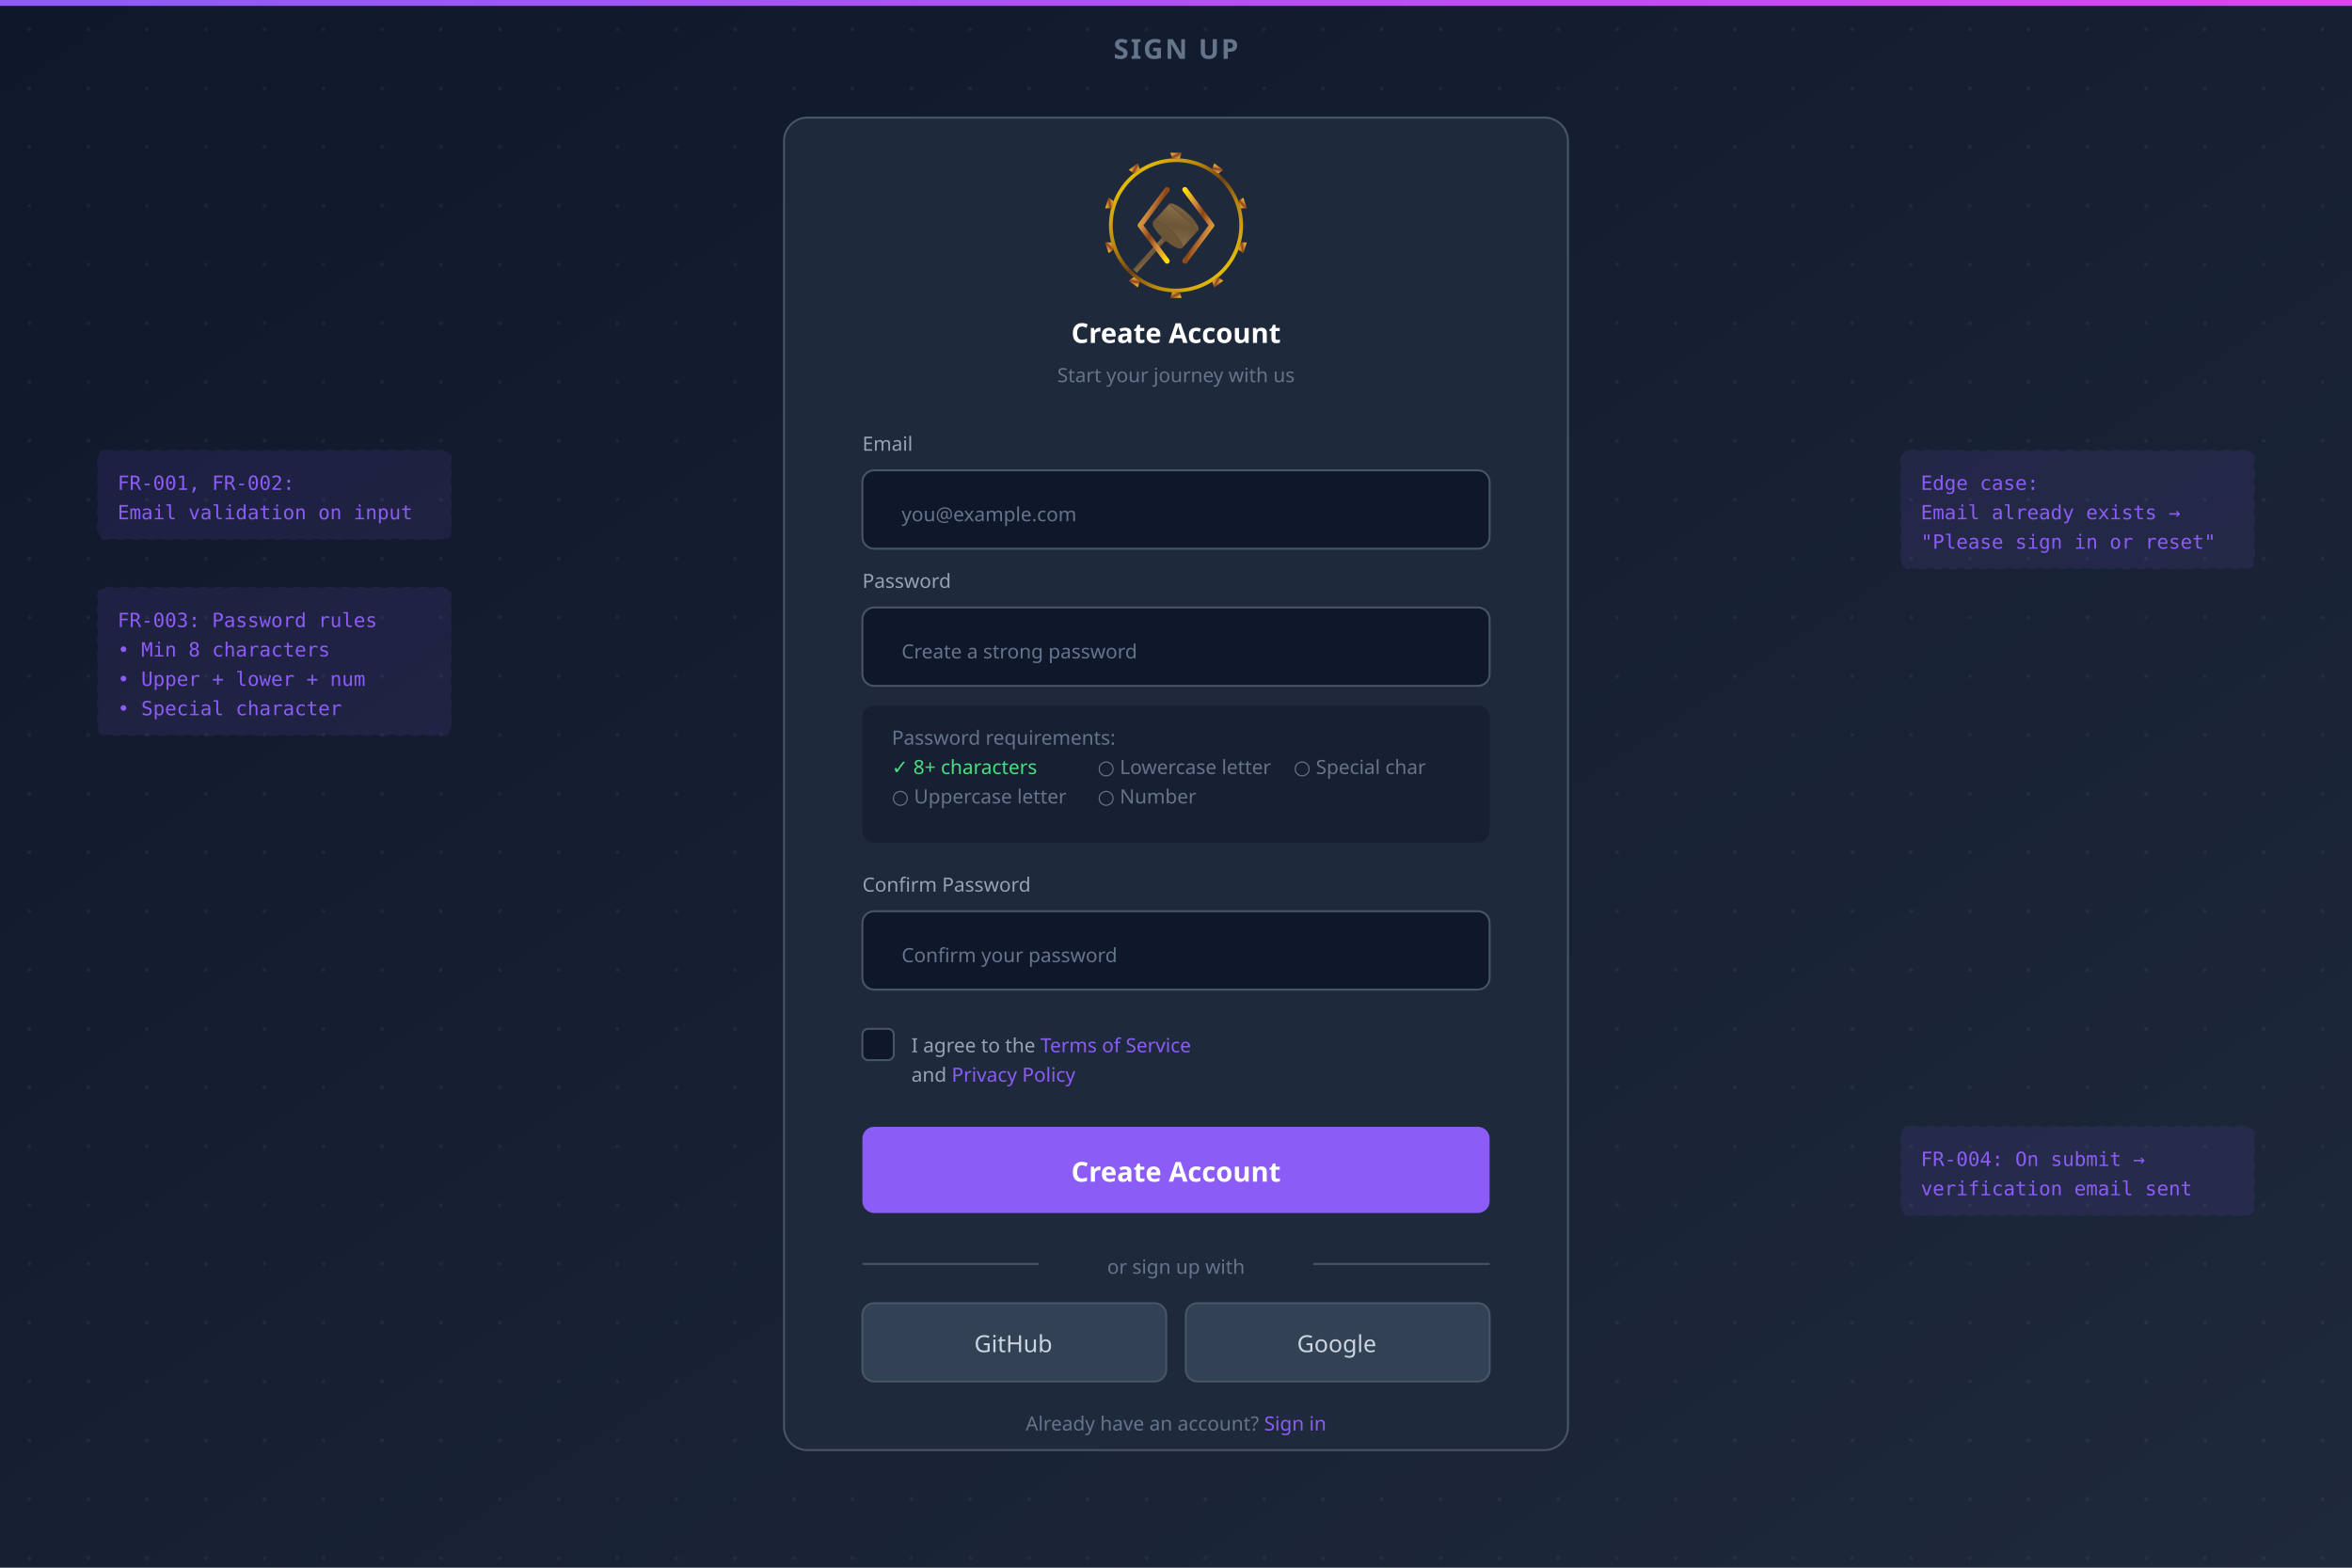
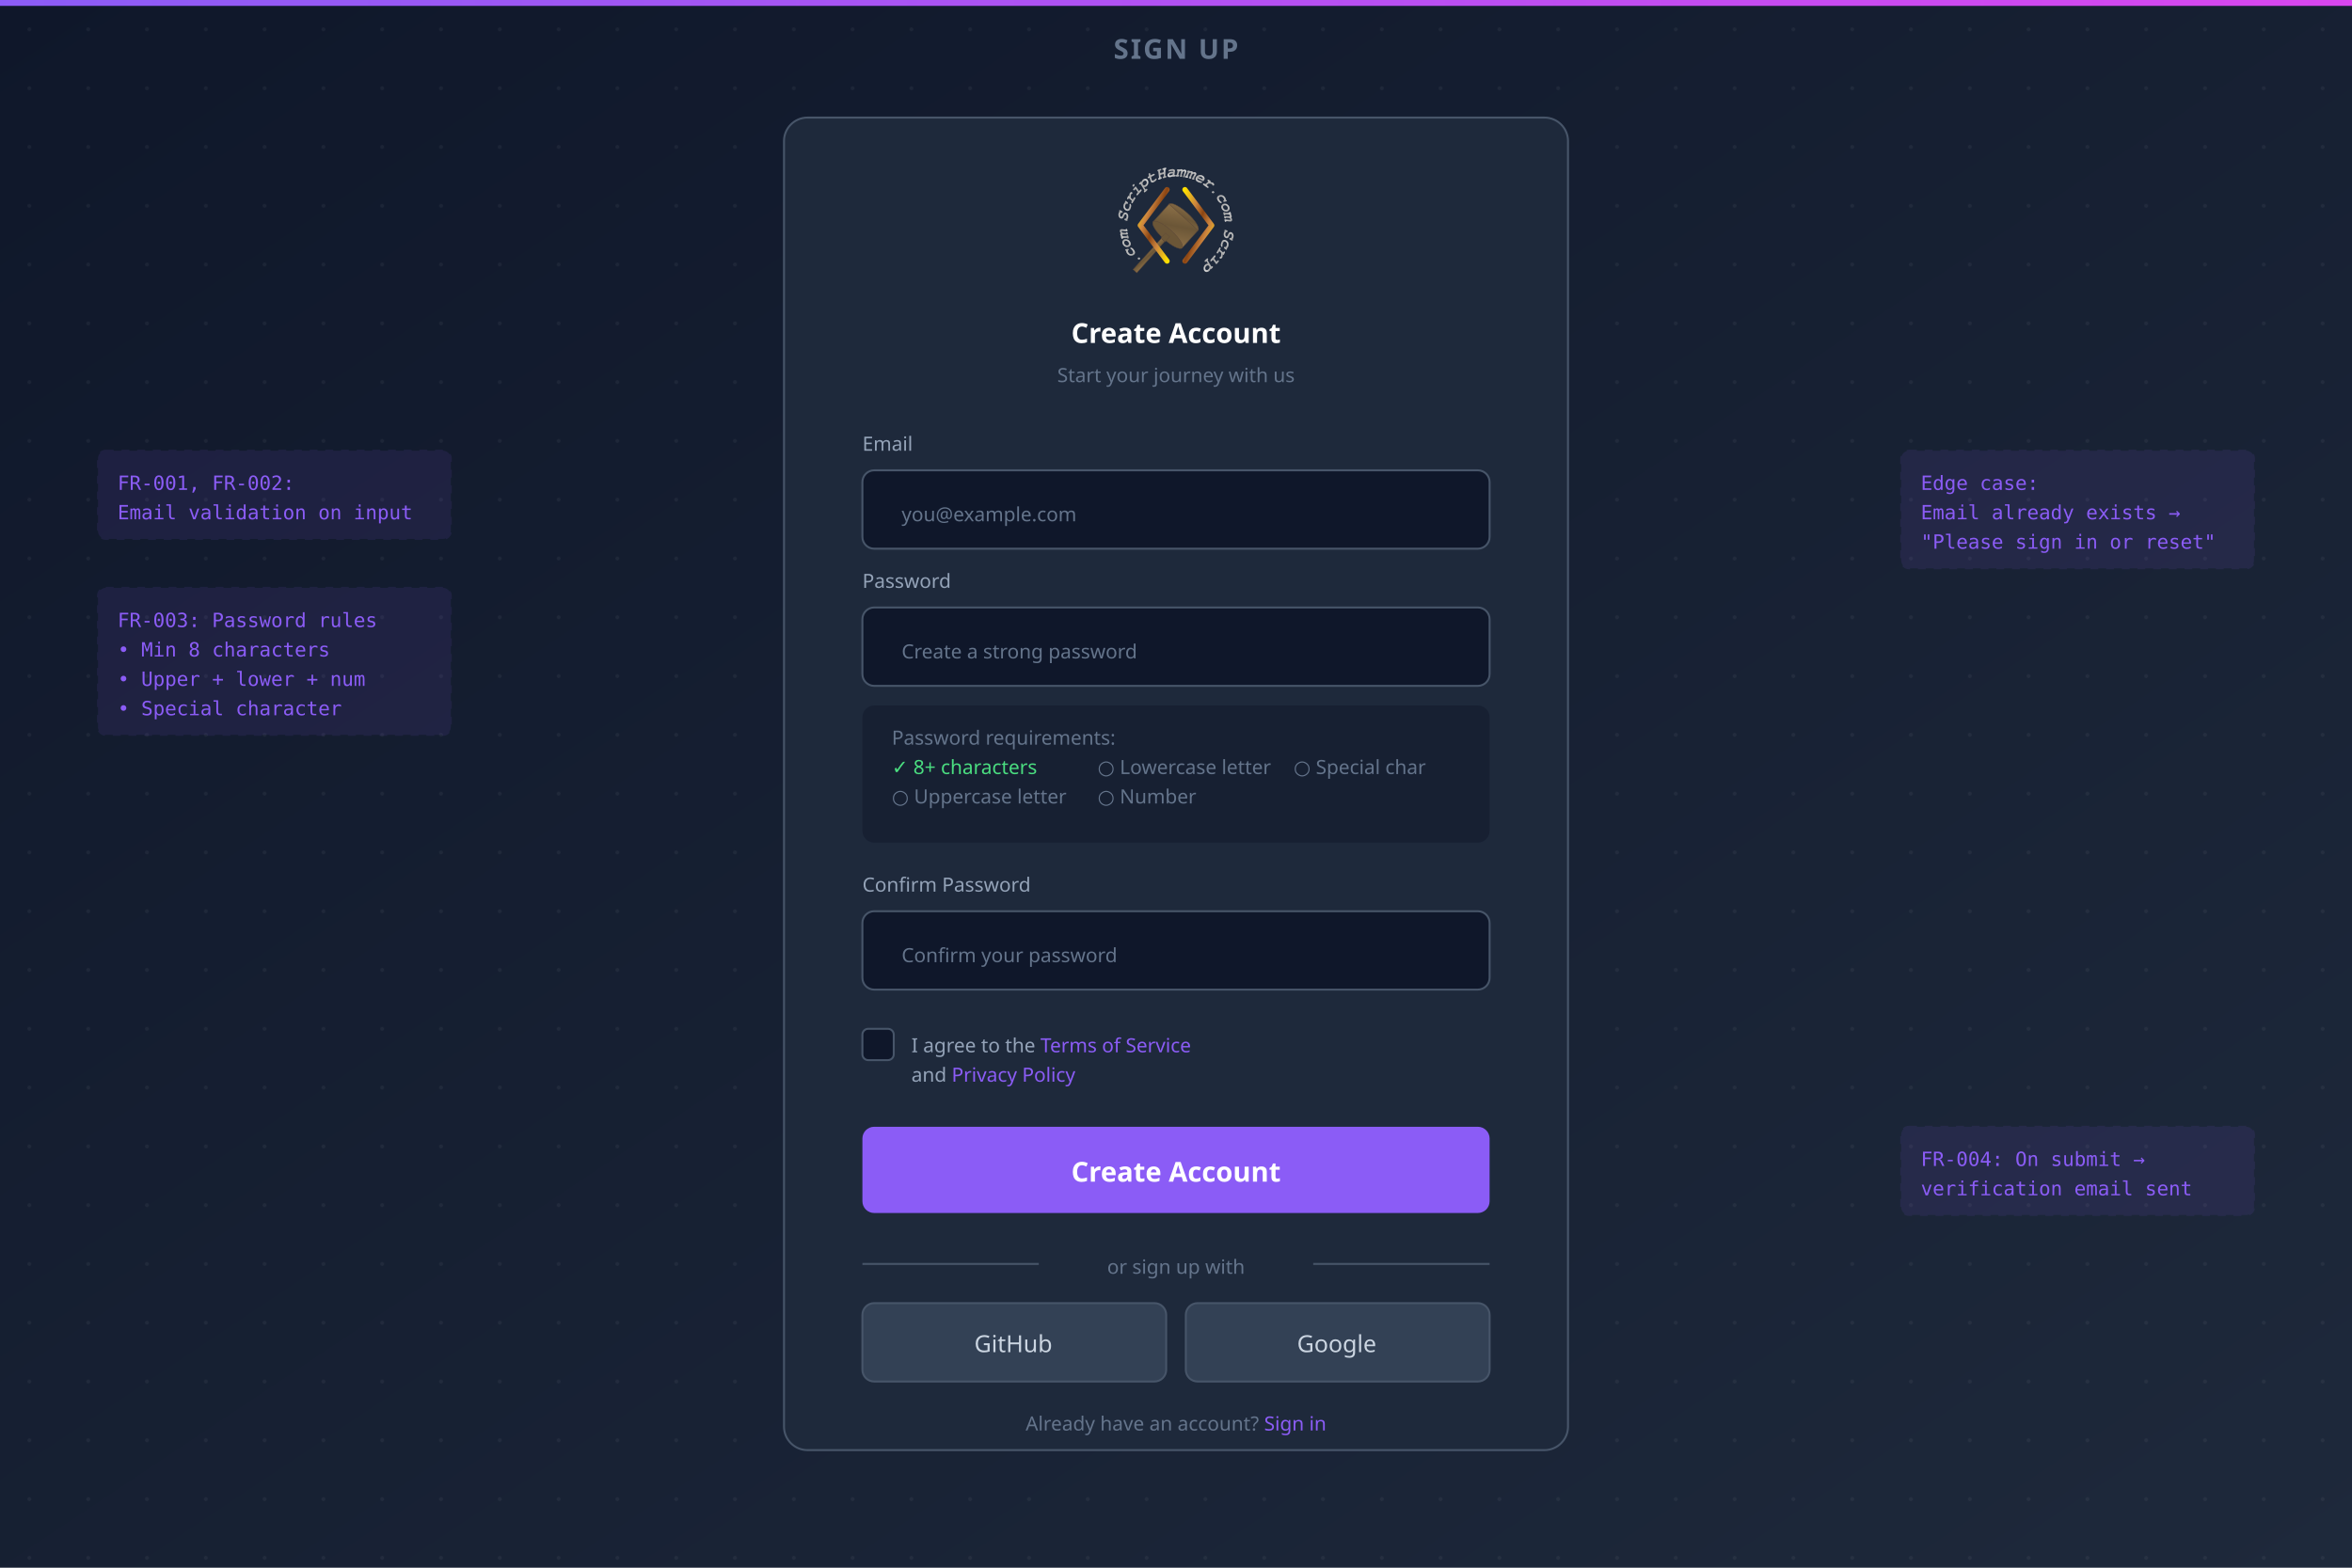
<svg xmlns="http://www.w3.org/2000/svg" viewBox="0 0 1200 800" width="1200" height="800">
  <defs>
    <linearGradient id="bgGrad" x1="0%" y1="0%" x2="100%" y2="100%">
      <stop offset="0%" style="stop-color:#0f172a" />
      <stop offset="100%" style="stop-color:#1e293b" />
    </linearGradient>
    <linearGradient id="accentGrad" x1="0%" y1="0%" x2="100%" y2="0%">
      <stop offset="0%" style="stop-color:#8b5cf6" />
      <stop offset="100%" style="stop-color:#d946ef" />
    </linearGradient>
    <linearGradient id="metalGradient" x1="0%" y1="0%" x2="100%" y2="100%">
      <stop offset="0%" style="stop-color:#FFDF00" />
      <stop offset="30%" style="stop-color:#CD853F" />
      <stop offset="50%" style="stop-color:#8B4513" />
      <stop offset="70%" style="stop-color:#CD853F" />
      <stop offset="100%" style="stop-color:#FFDF00" />
    </linearGradient>
    <linearGradient id="ringGradient" x1="0%" y1="0%" x2="100%" y2="100%">
      <stop offset="0%" style="stop-color:#FFDF00" />
      <stop offset="35%" style="stop-color:#B8860B" />
      <stop offset="50%" style="stop-color:#704214" />
      <stop offset="65%" style="stop-color:#B8860B" />
      <stop offset="100%" style="stop-color:#FFDF00" />
    </linearGradient>
    <linearGradient id="oakGradient" x1="0%" y1="0%" x2="100%" y2="100%">
      <stop offset="0%" style="stop-color:#8B6F47" />
      <stop offset="50%" style="stop-color:#6B5637" />
      <stop offset="100%" style="stop-color:#8B6F47" />
    </linearGradient>
+     <linearGradient id="silverGradient" x1="0%" y1="0%" x2="100%" y2="100%">
+       <stop offset="0%" style="stop-color:#E8E8E8" />
+       <stop offset="25%" style="stop-color:#C0C0C0" />
+       <stop offset="50%" style="stop-color:#A8A8A8" />
+       <stop offset="75%" style="stop-color:#C0C0C0" />
+       <stop offset="100%" style="stop-color:#E8E8E8" />
+     </linearGradient>
    <style>
      .heading { fill: #ffffff; font-family: system-ui, sans-serif; font-size: 14px; font-weight: bold; }
      .text-sm { fill: #94a3b8; font-family: system-ui, sans-serif; font-size: 10px; }
      .text-md { fill: #cbd5e1; font-family: system-ui, sans-serif; font-size: 12px; }
      .text-muted { fill: #64748b; font-family: system-ui, sans-serif; font-size: 10px; }
      .annotation { fill: #8b5cf6; font-family: monospace; font-size: 10px; }
      .link { fill: #8b5cf6; font-family: system-ui, sans-serif; font-size: 11px; }
      .error { fill: #f87171; font-family: system-ui, sans-serif; font-size: 10px; }
      .success { fill: #4ade80; font-family: system-ui, sans-serif; font-size: 10px; }
    </style>
  </defs>
  <rect width="1200" height="800" fill="url(#bgGrad)" />
  <g opacity="0.05">
    <pattern id="dots" width="30" height="30" patternUnits="userSpaceOnUse">
      <circle cx="15" cy="15" r="1" fill="#fff" />
    </pattern>
    <rect width="1200" height="800" fill="url(#dots)" />
  </g>
  <rect x="0" y="0" width="1200" height="3" fill="url(#accentGrad)" />
  <text x="600" y="30" text-anchor="middle" font-family="system-ui, sans-serif" font-size="14" font-weight="600" fill="#64748b" letter-spacing="1">SIGN UP</text>
  <rect x="400" y="60" width="400" height="680" rx="12" fill="#1e293b" stroke="#475569" />
  <g transform="translate(600, 115) scale(0.19)">
-     <circle cx="0" cy="0" r="175" fill="none" stroke="url(#ringGradient)" stroke-width="10" />
-     <g fill="url(#metalGradient)" stroke="#8B4513" stroke-width="0.5">
-       <path d="M -10,-179 L -15,-195 L 15,-195 L 10,-179 Z" transform="rotate(0)" />
-       <path d="M -10,-179 L -15,-195 L 15,-195 L 10,-179 Z" transform="rotate(36)" />
-       <path d="M -10,-179 L -15,-195 L 15,-195 L 10,-179 Z" transform="rotate(72)" />
-       <path d="M -10,-179 L -15,-195 L 15,-195 L 10,-179 Z" transform="rotate(108)" />
-       <path d="M -10,-179 L -15,-195 L 15,-195 L 10,-179 Z" transform="rotate(144)" />
-       <path d="M -10,-179 L -15,-195 L 15,-195 L 10,-179 Z" transform="rotate(180)" />
-       <path d="M -10,-179 L -15,-195 L 15,-195 L 10,-179 Z" transform="rotate(216)" />
-       <path d="M -10,-179 L -15,-195 L 15,-195 L 10,-179 Z" transform="rotate(252)" />
-       <path d="M -10,-179 L -15,-195 L 15,-195 L 10,-179 Z" transform="rotate(288)" />
-       <path d="M -10,-179 L -15,-195 L 15,-195 L 10,-179 Z" transform="rotate(324)" />
-     </g>
    <g transform="translate(-40, 45) rotate(42) scale(0.75)">
      <ellipse cx="0" cy="-120" rx="70" ry="20" fill="url(#oakGradient)" stroke="#5B4637" stroke-width="1.5" />
      <rect x="-70" y="-120" width="140" height="85" fill="url(#oakGradient)" stroke="#5B4637" stroke-width="1.5" />
      <ellipse cx="0" cy="-35" rx="70" ry="20" fill="#6B5637" stroke="#5B4637" stroke-width="1.5" />
      <rect x="-10" y="-35" width="20" height="25" fill="#6B5637" stroke="#5B4637" stroke-width="1" />
      <path d="M-8,-10 L-9,140 L9,140 L8,-10 Z" fill="url(#oakGradient)" stroke="#5B4637" stroke-width="1.5" />
+     </g>
+     <g transform="scale(0.36) translate(-600, -600)">
+       <g transform="translate(0,1200) scale(0.1,-0.1)" fill="url(#silverGradient)" stroke="none">
+         <path d="M5150 10288 c-124 -27 -149 -38 -166 -70 -12 -24 -14 -36 -5 -54 9 -20 18 -24 56 -24 l45 0 0 -85 c0 -79 -2 -86 -22 -94 -51 -21 -229 -63 -236 -56 -4 3 -9 43 -10 88 l-4 82 36 13 c46 17 73 64 57 98 -14 32 -51 31 -160 -2 -100 -29 -134 -58 -129 -108 2 -25 9 -33 36 -41 18 -5 32 -16 32 -25 0 -8 14 -114 30 -235 27 -201 28 -221 13 -230 -41 -25 -54 -46 -51 -82 5 -59 24 -63 138 -24 110 37 130 53 130 99 0 41 -23 63 -60 56 -27 -6 -29 -4 -34 37 -4 24 -7 64 -9 88 -2 50 -18 41 148 85 49 14 93 22 97 20 4 -3 8 -43 8 -89 0 -79 -1 -83 -24 -89 -35 -9 -56 -33 -56 -66 0 -68 17 -72 151 -40 88 22 129 51 129 91 0 30 -36 60 -64 53 l-23 -5 5 242 4 243 34 31 c37 35 43 65 18 89 -17 18 -46 19 -114 4z" />
+         <path d="M5605 10181 c-137 -37 -165 -55 -165 -106 0 -57 17 -62 135 -32 162 41 225 35 225 -23 l0 -30 -52 6 c-107 12 -240 -31 -312 -101 -98 -97 -100 -230 -4 -282 51 -27 157 -23 237 10 40 16 69 23 76 17 5 -4 48 -6 95 -3 70 5 88 10 107 29 13 13 23 19 23 14 0 -5 7 -16 16 -24 12 -12 37 -16 110 -16 87 0 97 2 119 25 34 33 32 62 -5 83 -16 9 -30 22 -30 27 0 23 61 239 71 251 6 7 30 20 54 29 49 19 90 7 81 -23 -8 -26 -96 -388 -96 -395 0 -13 111 -19 140 -7 47 20 55 86 12 105 -12 5 -22 12 -21 15 0 3 19 59 42 125 l42 120 48 24 c41 20 52 22 74 12 31 -14 33 -4 -47 -239 -35 -100 -61 -185 -58 -187 2 -2 34 -7 71 -11 59 -6 67 -5 62 9 -8 19 21 77 38 77 6 0 2 8 -9 18 l-22 17 60 138 c66 153 74 201 42 244 -45 61 -125 78 -203 43 l-43 -20 -39 35 c-33 29 -47 35 -85 35 -25 0 -59 -7 -77 -16 -21 -12 -32 -13 -35 -5 -2 7 -35 11 -92 11 -84 0 -90 -1 -109 -26 -12 -15 -21 -34 -21 -44 0 -19 30 -50 48 -50 16 0 17 3 -20 -153 -31 -134 -33 -139 -64 -152 -17 -7 -34 -18 -38 -23 -4 -7 -16 -1 -31 14 -13 13 -36 24 -50 24 -21 0 -25 4 -20 23 19 84 45 239 45 273 0 47 -25 86 -72 110 -48 25 -170 27 -253 5z m173 -316 c1 -1 -1 -16 -4 -33 -5 -27 -16 -37 -68 -62 -114 -56 -216 -59 -216 -7 0 43 62 93 131 106 36 6 147 4 157 -4z" />
+         <path d="M6870 10077 c-13 -7 -31 -25 -40 -40 -14 -27 -14 -29 14 -53 l29 -25 -58 -135 c-51 -117 -61 -134 -82 -134 -19 0 -23 -5 -23 -30 0 -17 -9 -39 -21 -51 -27 -27 -20 -32 83 -54 72 -15 81 -16 103 -1 48 32 56 83 16 102 -18 8 -16 17 34 124 44 95 59 118 87 132 41 22 91 23 109 2 11 -13 0 -42 -79 -200 -51 -101 -92 -188 -92 -193 0 -9 105 -41 136 -41 49 0 85 87 47 109 -16 9 -12 21 42 125 64 125 77 136 157 136 73 0 68 -14 -83 -271 -38 -64 -69 -121 -69 -126 0 -14 127 -53 147 -46 33 11 53 36 53 65 0 16 -6 31 -15 34 -8 4 -15 10 -15 15 0 5 37 65 82 135 66 102 82 134 85 172 8 90 -61 149 -161 139 -28 -2 -59 -8 -68 -12 -12 -5 -21 1 -32 23 -8 16 -27 37 -43 47 -29 19 -103 25 -140 12 -17 -6 -23 -5 -23 6 0 13 -17 18 -135 43 -11 2 -31 -2 -45 -9z" />
+         <path d="M3975 9874 c-30 -32 -30 -45 -8 -131 l18 -66 -25 -16 c-71 -46 -87 -88 -51 -132 l19 -24 47 23 c26 13 49 22 50 20 2 -2 24 -69 49 -149 50 -158 73 -193 134 -205 75 -15 218 57 302 153 48 55 58 87 39 122 -23 42 -44 37 -113 -28 -68 -63 -149 -111 -189 -111 -15 0 -28 8 -34 23 -22 47 -76 261 -67 264 5 2 61 30 124 61 123 61 149 86 136 135 -12 48 -43 45 -177 -18 -67 -31 -122 -55 -124 -53 -1 2 -10 32 -19 68 -10 36 -23 71 -28 78 -17 20 -57 14 -83 -14z" />
+         <path d="M7688 9741 c-107 -35 -161 -81 -204 -174 -52 -115 -19 -230 85 -296 86 -56 273 -116 322 -104 58 14 79 70 37 97 -13 8 -52 22 -88 32 -130 35 -207 79 -235 134 -17 33 -20 80 -5 80 6 0 104 -49 217 -110 114 -60 210 -110 213 -110 15 0 74 86 92 133 47 123 -29 251 -182 311 -68 27 -183 30 -252 7z m188 -117 c76 -31 135 -113 119 -164 -6 -19 -18 -15 -165 62 -87 45 -156 86 -153 91 18 29 139 36 199 11z" />
+         <path d="M3627 9466 c-70 -25 -141 -93 -177 -169 -26 -54 -29 -57 -40 -38 -11 21 -13 20 -75 -31 -34 -29 -71 -68 -81 -86 -17 -30 -17 -35 -4 -60 18 -31 60 -41 80 -18 7 9 18 16 24 16 8 0 268 -431 284 -471 2 -5 -6 -21 -17 -35 -25 -32 -27 -61 -5 -92 27 -40 59 -28 153 54 47 42 90 87 95 100 12 30 -2 72 -30 90 -19 13 -25 11 -63 -17 -24 -17 -45 -28 -48 -25 -3 3 -27 43 -53 88 l-48 83 52 6 c64 7 101 27 158 81 99 97 135 251 88 378 -24 64 -77 125 -127 146 -41 18 -116 17 -166 0z m128 -142 c88 -41 86 -199 -3 -281 -34 -32 -95 -63 -123 -63 -74 0 -137 83 -125 163 13 81 77 159 151 185 43 15 62 14 100 -4z" />
+         <path d="M8357 9392 c-27 -29 -20 -57 19 -89 l36 -29 -112 -102 c-108 -98 -113 -102 -134 -87 -11 8 -36 23 -53 32 -31 16 -35 16 -68 0 -28 -13 -35 -22 -35 -46 0 -26 17 -42 156 -146 85 -64 166 -121 179 -127 34 -15 83 6 92 40 6 26 -13 49 -112 129 l-40 32 65 60 c63 58 67 60 121 61 68 0 164 -17 201 -36 21 -11 29 -24 34 -55 10 -63 76 -85 127 -41 32 28 17 104 -31 155 -43 46 -57 51 -221 83 l-24 5 22 23 c11 12 21 25 21 28 0 8 -118 101 -147 117 -32 17 -78 13 -96 -7z" />
+         <path d="M2792 9037 l-52 -52 38 -57 38 -58 40 43 c71 75 70 71 34 127 -18 27 -35 50 -39 50 -4 0 -30 -24 -59 -53z" />
+         <path d="M2897 8810 c-97 -110 -110 -140 -77 -183 12 -15 29 -27 38 -27 9 0 40 26 68 57 29 31 55 55 57 53 23 -29 165 -219 171 -229 5 -7 -14 -38 -48 -80 -64 -78 -71 -113 -31 -151 19 -18 29 -21 44 -14 11 5 88 87 170 182 122 139 151 178 151 202 0 33 -30 70 -57 70 -10 0 -45 -30 -79 -66 l-62 -66 -69 99 c-39 54 -94 133 -123 176 -30 42 -57 77 -60 77 -3 -1 -44 -45 -93 -100z" />
+         <path d="M8695 8525 c-33 -32 -32 -65 3 -98 38 -37 102 -38 137 -2 33 32 31 60 -4 96 -39 39 -100 41 -136 4z" />
+         <path d="M2619 8467 c-62 -32 -98 -104 -103 -207 -2 -41 -4 -79 -5 -84 -1 -6 -14 3 -30 18 l-29 27 -51 -88 c-56 -97 -64 -140 -31 -173 33 -33 50 -27 98 38 l17 23 95 -81 c148 -127 136 -109 106 -168 -30 -58 -25 -89 19 -118 22 -14 28 -14 45 -3 22 15 220 353 220 375 0 45 -47 85 -83 71 -8 -3 -32 -36 -55 -74 -23 -37 -46 -74 -51 -82 -7 -11 -24 0 -80 50 l-71 63 0 107 c0 132 10 164 56 179 46 15 64 35 64 71 0 34 -39 79 -68 79 -10 0 -39 -10 -63 -23z" />
+         <path d="M9216 8236 c-104 -44 -159 -114 -160 -206 -2 -180 262 -446 349 -350 25 28 8 63 -43 89 -50 26 -94 76 -133 154 -57 112 -38 177 61 210 72 24 140 11 200 -40 49 -42 90 -121 90 -175 0 -29 -6 -41 -30 -58 -35 -25 -39 -61 -10 -90 11 -11 31 -20 44 -20 40 0 159 30 184 46 34 22 26 64 -14 84 -28 13 -32 21 -36 62 -11 104 -106 231 -213 284 -50 24 -75 29 -145 32 -72 2 -94 -1 -144 -22z" />
+         <path d="M2224 7822 c-23 -15 -35 -51 -24 -71 8 -16 4 -25 -22 -53 -17 -18 -45 -62 -62 -98 -25 -54 -31 -80 -34 -155 -5 -111 16 -176 83 -252 118 -135 298 -152 393 -37 59 72 110 251 96 341 -12 82 -70 135 -110 102 -12 -10 -14 -27 -9 -83 6 -64 4 -80 -24 -156 -39 -106 -78 -150 -133 -150 -65 0 -125 44 -163 119 -26 52 -17 153 20 215 39 66 64 81 110 66 31 -10 39 -10 56 6 11 10 19 30 19 49 0 34 -25 62 -114 128 -50 38 -63 42 -82 29z" />
+         <path d="M9534 7604 c-101 -37 -170 -140 -162 -240 6 -76 57 -172 121 -230 75 -68 143 -96 247 -101 79 -5 89 -3 140 24 121 64 157 204 89 348 -30 64 -120 154 -184 185 -64 30 -190 37 -251 14z m204 -123 c101 -52 152 -168 113 -255 -23 -53 -61 -76 -126 -76 -138 0 -258 169 -200 281 35 66 136 90 213 50z" />
+         <path d="M1768 7115 c-8 -18 -8 -31 1 -54 11 -26 10 -34 -14 -71 -34 -53 -58 -167 -49 -229 4 -25 15 -68 25 -96 50 -136 180 -201 283 -142 41 23 57 48 138 222 39 83 70 102 115 69 37 -28 56 -87 49 -157 -10 -97 -52 -157 -111 -157 -24 0 -37 -6 -45 -19 -17 -33 -12 -68 14 -89 35 -27 153 -65 182 -58 28 7 41 45 25 75 -10 17 -6 31 19 79 80 154 45 350 -76 431 -78 51 -156 53 -213 6 -16 -14 -44 -57 -62 -97 -73 -154 -84 -173 -112 -186 -101 -48 -150 185 -58 277 15 15 34 21 69 21 54 0 72 12 72 50 0 42 -28 70 -113 111 -95 46 -123 49 -139 14z" />
+         <path d="M9964 6985 c-8 -13 -13 -28 -10 -33 10 -16 -34 -22 -170 -22 -106 0 -133 3 -137 14 -18 45 -95 57 -116 17 -10 -18 7 -115 30 -173 23 -57 119 -60 119 -3 l0 25 133 0 c145 0 164 -6 192 -60 20 -39 19 -67 -2 -71 -10 -2 -108 -2 -218 1 -110 3 -202 4 -204 3 -9 -5 23 -136 38 -152 26 -30 67 -35 91 -11 11 11 20 26 20 34 0 11 15 13 68 10 182 -12 193 -14 223 -46 34 -38 45 -76 27 -94 -11 -11 -42 -10 -173 1 -88 8 -182 17 -209 21 l-49 6 6 -73 c5 -63 10 -77 32 -96 14 -13 33 -23 41 -23 27 0 54 20 54 40 0 25 5 25 172 0 182 -26 232 -13 259 67 16 49 4 110 -32 161 l-31 42 21 43 c12 24 21 48 21 53 0 28 -24 87 -46 114 -14 16 -20 30 -14 30 24 0 -10 141 -43 178 -28 30 -72 29 -93 -3z" />
+         <path d="M2268 5729 c-10 -5 -18 -19 -18 -29 0 -25 -5 -25 -177 0 -119 18 -145 19 -178 8 -56 -19 -80 -57 -80 -128 0 -50 5 -64 33 -104 l34 -46 -21 -43 c-12 -24 -21 -48 -21 -53 0 -28 24 -87 46 -114 14 -16 20 -30 14 -30 -8 0 -10 -13 -5 -42 16 -106 48 -158 96 -158 30 0 61 33 53 55 -8 19 30 25 172 25 106 0 133 -3 137 -14 18 -45 95 -57 116 -17 10 18 -7 115 -30 173 -23 57 -119 60 -119 3 l0 -25 -136 0 -136 0 -28 29 c-32 32 -48 77 -32 93 10 10 380 12 406 2 23 -9 28 13 15 77 -13 68 -31 94 -71 103 -29 7 -68 -21 -68 -48 0 -11 -15 -13 -67 -10 -183 12 -194 14 -224 46 -34 38 -45 76 -27 94 11 11 42 10 173 -1 88 -8 182 -17 209 -21 l49 -6 -6 73 c-7 78 -21 103 -67 113 -14 3 -33 1 -42 -5z" />
+         <path d="M9626 5654 c-18 -18 -20 -38 -6 -64 8 -15 3 -32 -20 -77 -80 -154 -45 -351 76 -432 78 -51 156 -53 213 -6 16 14 44 57 62 97 73 154 84 173 112 186 24 12 32 11 53 -3 67 -44 73 -189 11 -270 -11 -14 -31 -21 -73 -25 -53 -5 -60 -8 -68 -33 -17 -47 8 -76 103 -124 46 -24 94 -43 107 -43 34 0 51 39 35 79 -11 26 -10 34 14 71 34 53 58 167 49 229 -4 25 -15 69 -25 96 -50 136 -180 201 -284 142 -41 -23 -64 -60 -138 -226 -46 -101 -108 -108 -149 -14 -47 107 10 263 97 263 37 0 55 20 55 63 0 33 -26 54 -105 82 -79 29 -98 31 -119 9z" />
+         <path d="M2120 4943 c-160 -84 -165 -299 -10 -453 71 -72 134 -102 226 -108 174 -11 306 105 291 257 -8 78 -57 170 -120 227 -75 68 -143 96 -247 101 -79 5 -89 3 -140 -24z m238 -112 c107 -56 162 -186 112 -268 -65 -108 -246 -72 -313 62 -39 80 -23 169 37 206 41 25 116 25 164 0z" />
+         <path d="M9508 4900 c-54 -29 -94 -84 -126 -175 -35 -96 -46 -160 -36 -220 12 -84 70 -138 110 -104 12 10 14 27 9 83 -6 64 -4 80 24 156 39 106 78 150 133 150 65 0 125 -44 163 -119 36 -72 -1 -225 -68 -274 -22 -17 -29 -18 -62 -7 -31 10 -39 10 -56 -6 -30 -27 -25 -75 14 -110 81 -76 141 -111 163 -96 23 15 35 51 24 71 -8 16 -4 25 22 53 17 18 45 62 62 98 29 60 31 73 31 170 0 86 -4 113 -21 150 -55 116 -176 200 -288 200 -40 -1 -73 -7 -98 -20z" />
+         <path d="M9247 4348 c-19 -15 -217 -356 -217 -375 0 -44 47 -84 83 -70 8 3 32 36 55 74 23 37 46 74 51 82 7 11 24 0 80 -50 l71 -63 0 -107 c0 -132 -10 -164 -56 -179 -19 -7 -41 -18 -49 -27 -42 -42 8 -131 67 -119 92 18 145 98 152 227 2 41 4 78 5 83 1 6 14 -3 30 -18 l29 -27 51 88 c56 97 64 140 31 173 -33 33 -50 27 -98 -38 l-17 -23 -95 81 c-146 126 -135 108 -106 169 27 59 25 83 -12 111 -29 23 -33 24 -55 8z" />
+         <path d="M2595 4320 c-25 -28 -8 -63 43 -89 50 -26 94 -76 133 -154 57 -112 38 -177 -61 -210 -72 -24 -140 -11 -200 40 -49 42 -90 121 -90 175 0 29 6 41 30 58 35 25 39 61 10 90 -11 11 -31 20 -44 20 -39 0 -159 -30 -183 -46 -35 -22 -30 -61 11 -85 28 -16 34 -26 38 -64 12 -104 107 -228 215 -282 115 -56 280 -39 368 39 92 80 104 168 41 291 -88 174 -249 286 -311 217z" />
+         <path d="M8862 3753 c-11 -10 -83 -91 -161 -181 -151 -174 -164 -199 -121 -242 31 -31 50 -24 111 40 31 33 61 60 66 60 6 0 64 -77 129 -170 65 -94 121 -169 124 -168 24 10 181 201 186 224 6 33 -26 84 -54 84 -9 0 -40 -26 -68 -57 -29 -31 -55 -55 -57 -53 -23 29 -165 219 -171 229 -5 7 14 38 48 80 63 77 71 113 33 149 -28 27 -39 27 -65 5z" />
+         <path d="M3165 3575 c-33 -32 -31 -60 4 -96 39 -39 100 -41 136 -4 32 31 32 62 -2 97 -36 38 -102 40 -138 3z" />
+         <path d="M8230 3463 c-47 -42 -89 -86 -94 -99 -12 -30 2 -72 30 -90 19 -13 25 -11 63 17 24 17 45 28 48 25 3 -3 27 -43 53 -88 l48 -83 -52 -6 c-65 -8 -103 -27 -159 -84 -120 -120 -142 -308 -52 -444 103 -153 344 -102 436 93 21 43 30 55 35 43 3 -9 11 -17 16 -17 19 0 126 95 145 128 16 30 16 35 3 60 -18 31 -60 41 -80 18 -7 -9 -18 -16 -24 -16 -9 0 -270 433 -284 471 -2 5 6 21 17 35 25 32 27 61 5 92 -28 40 -61 28 -154 -55z m227 -487 c17 -19 35 -50 38 -69 21 -109 -90 -242 -202 -242 -35 0 -49 6 -75 32 -27 27 -32 41 -36 91 -5 66 15 116 64 166 76 75 155 84 211 22z" />
+       </g>
    </g>
    <g transform="translate(-60, 0)">
      <path d="M 36 -96 L -36 0 L 36 96" stroke="url(#metalGradient)" stroke-width="14" fill="none" stroke-linecap="round" stroke-linejoin="round" />
    </g>
    <g transform="translate(60, 0)">
      <path d="M -36 -96 L 36 0 L -36 96" stroke="url(#metalGradient)" stroke-width="14" fill="none" stroke-linecap="round" stroke-linejoin="round" />
    </g>
  </g>
  <text x="600" y="175" text-anchor="middle" class="heading" font-size="18">Create Account</text>
  <text x="600" y="195" text-anchor="middle" class="text-muted">Start your journey with us</text>
  <text x="440" y="230" class="text-sm">Email</text>
  <rect x="440" y="240" width="320" height="40" rx="6" fill="#0f172a" stroke="#475569" />
  <text x="460" y="266" class="text-muted">you@example.com</text>
  <text x="440" y="300" class="text-sm">Password</text>
  <rect x="440" y="310" width="320" height="40" rx="6" fill="#0f172a" stroke="#475569" />
  <text x="460" y="336" class="text-muted">Create a strong password</text>
  <rect x="440" y="360" width="320" height="70" rx="6" fill="#0f172a" opacity="0.5" />
  <text x="455" y="380" class="text-muted">Password requirements:</text>
  <text x="455" y="395" class="success">✓ 8+ characters</text>
  <text x="455" y="410" class="text-muted">○ Uppercase letter</text>
  <text x="560" y="395" class="text-muted">○ Lowercase letter</text>
  <text x="560" y="410" class="text-muted">○ Number</text>
  <text x="660" y="395" class="text-muted">○ Special char</text>
  <text x="440" y="455" class="text-sm">Confirm Password</text>
  <rect x="440" y="465" width="320" height="40" rx="6" fill="#0f172a" stroke="#475569" />
  <text x="460" y="491" class="text-muted">Confirm your password</text>
  <rect x="440" y="525" width="16" height="16" rx="3" fill="#0f172a" stroke="#475569" />
  <text x="465" y="537" class="text-sm">I agree to the <tspan fill="#8b5cf6">Terms of Service</tspan>
  </text>
  <text x="465" y="552" class="text-sm">and <tspan fill="#8b5cf6">Privacy Policy</tspan>
  </text>
  <rect x="440" y="575" width="320" height="44" rx="6" fill="#8b5cf6" />
  <text x="600" y="603" text-anchor="middle" fill="white" font-family="system-ui" font-size="14" font-weight="600">Create Account</text>
  <line x1="440" y1="645" x2="530" y2="645" stroke="#475569" />
  <text x="600" y="650" text-anchor="middle" class="text-muted">or sign up with</text>
  <line x1="670" y1="645" x2="760" y2="645" stroke="#475569" />
  <rect x="440" y="665" width="155" height="40" rx="6" fill="#334155" stroke="#475569" />
  <text x="517" y="690" text-anchor="middle" class="text-md">GitHub</text>
  <rect x="605" y="665" width="155" height="40" rx="6" fill="#334155" stroke="#475569" />
  <text x="682" y="690" text-anchor="middle" class="text-md">Google</text>
  <text x="600" y="730" text-anchor="middle" class="text-muted">Already have an account? <tspan fill="#8b5cf6">Sign in</tspan>
  </text>
  <rect x="50" y="230" width="180" height="45" rx="4" fill="#8b5cf6" opacity="0.1" stroke="#8b5cf6" stroke-dasharray="4" />
  <text x="60" y="250" class="annotation">FR-001, FR-002:</text>
  <text x="60" y="265" class="annotation">Email validation on input</text>
  <rect x="50" y="300" width="180" height="75" rx="4" fill="#8b5cf6" opacity="0.1" stroke="#8b5cf6" stroke-dasharray="4" />
  <text x="60" y="320" class="annotation">FR-003: Password rules</text>
  <text x="60" y="335" class="annotation">• Min 8 characters</text>
  <text x="60" y="350" class="annotation">• Upper + lower + num</text>
  <text x="60" y="365" class="annotation">• Special character</text>
  <rect x="970" y="230" width="180" height="60" rx="4" fill="#8b5cf6" opacity="0.1" stroke="#8b5cf6" stroke-dasharray="4" />
  <text x="980" y="250" class="annotation">Edge case:</text>
  <text x="980" y="265" class="annotation">Email already exists →</text>
  <text x="980" y="280" class="annotation">"Please sign in or reset"</text>
  <rect x="970" y="575" width="180" height="45" rx="4" fill="#8b5cf6" opacity="0.1" stroke="#8b5cf6" stroke-dasharray="4" />
  <text x="980" y="595" class="annotation">FR-004: On submit →</text>
  <text x="980" y="610" class="annotation">verification email sent</text>
</svg>
